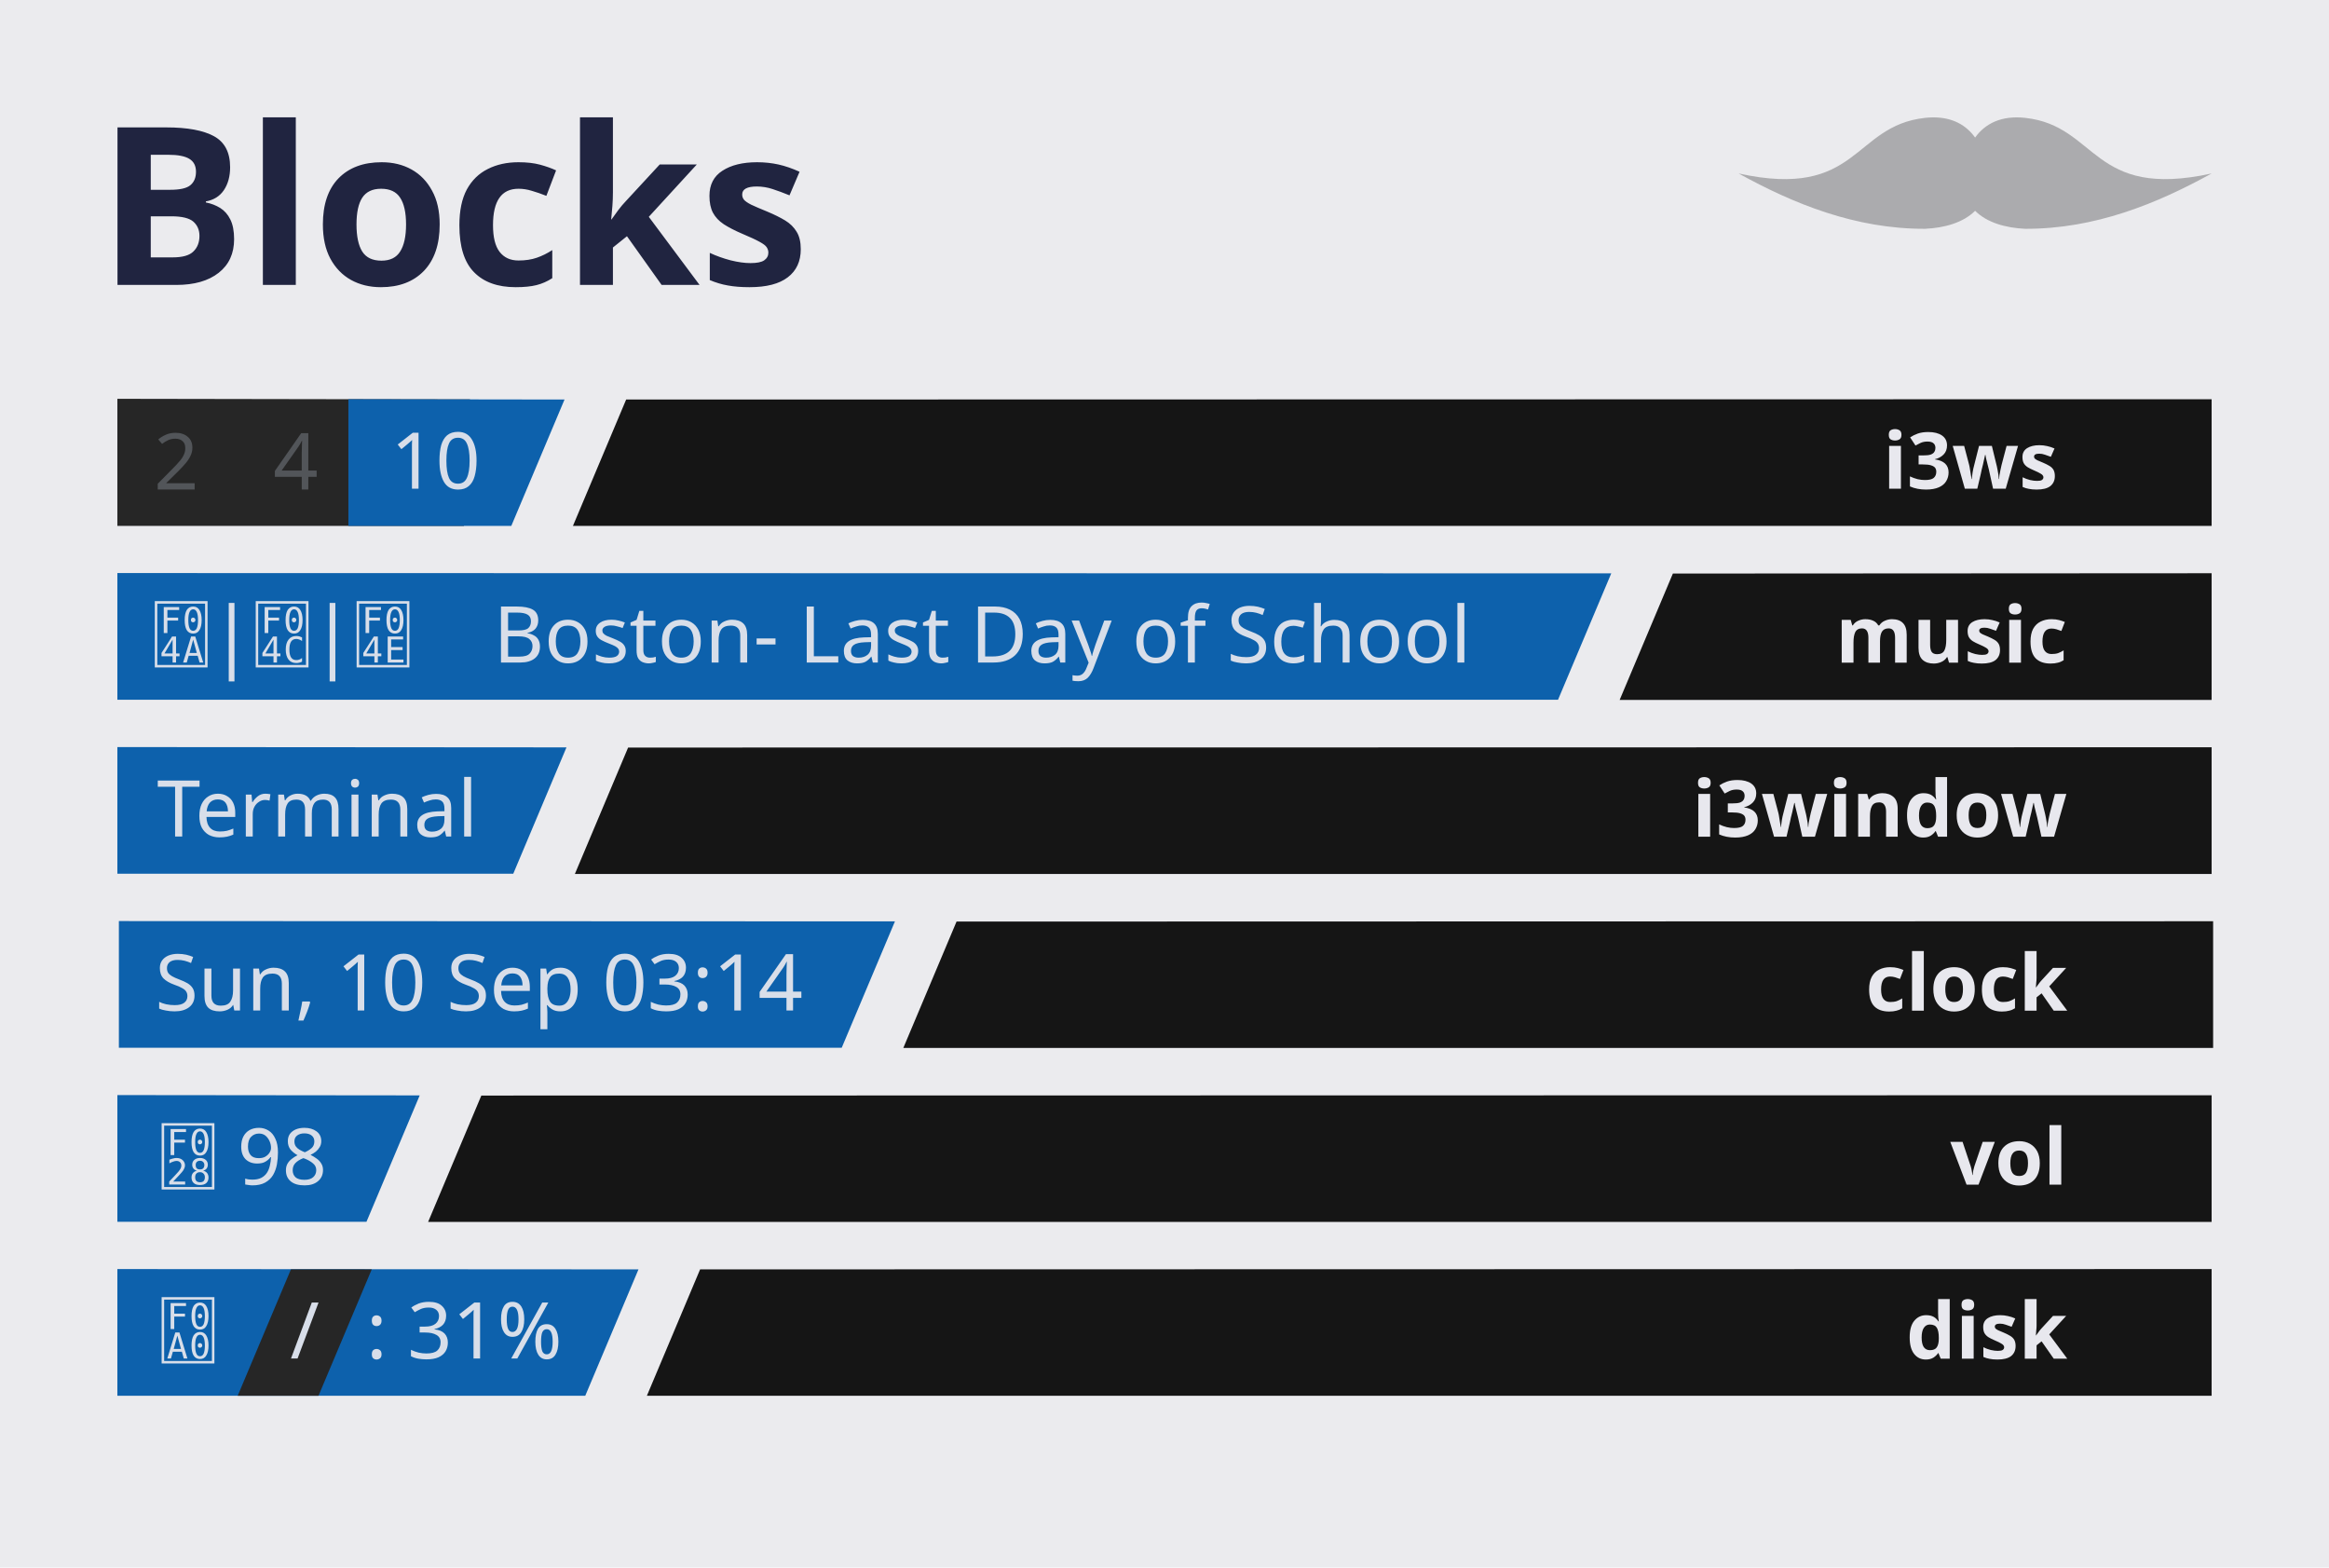
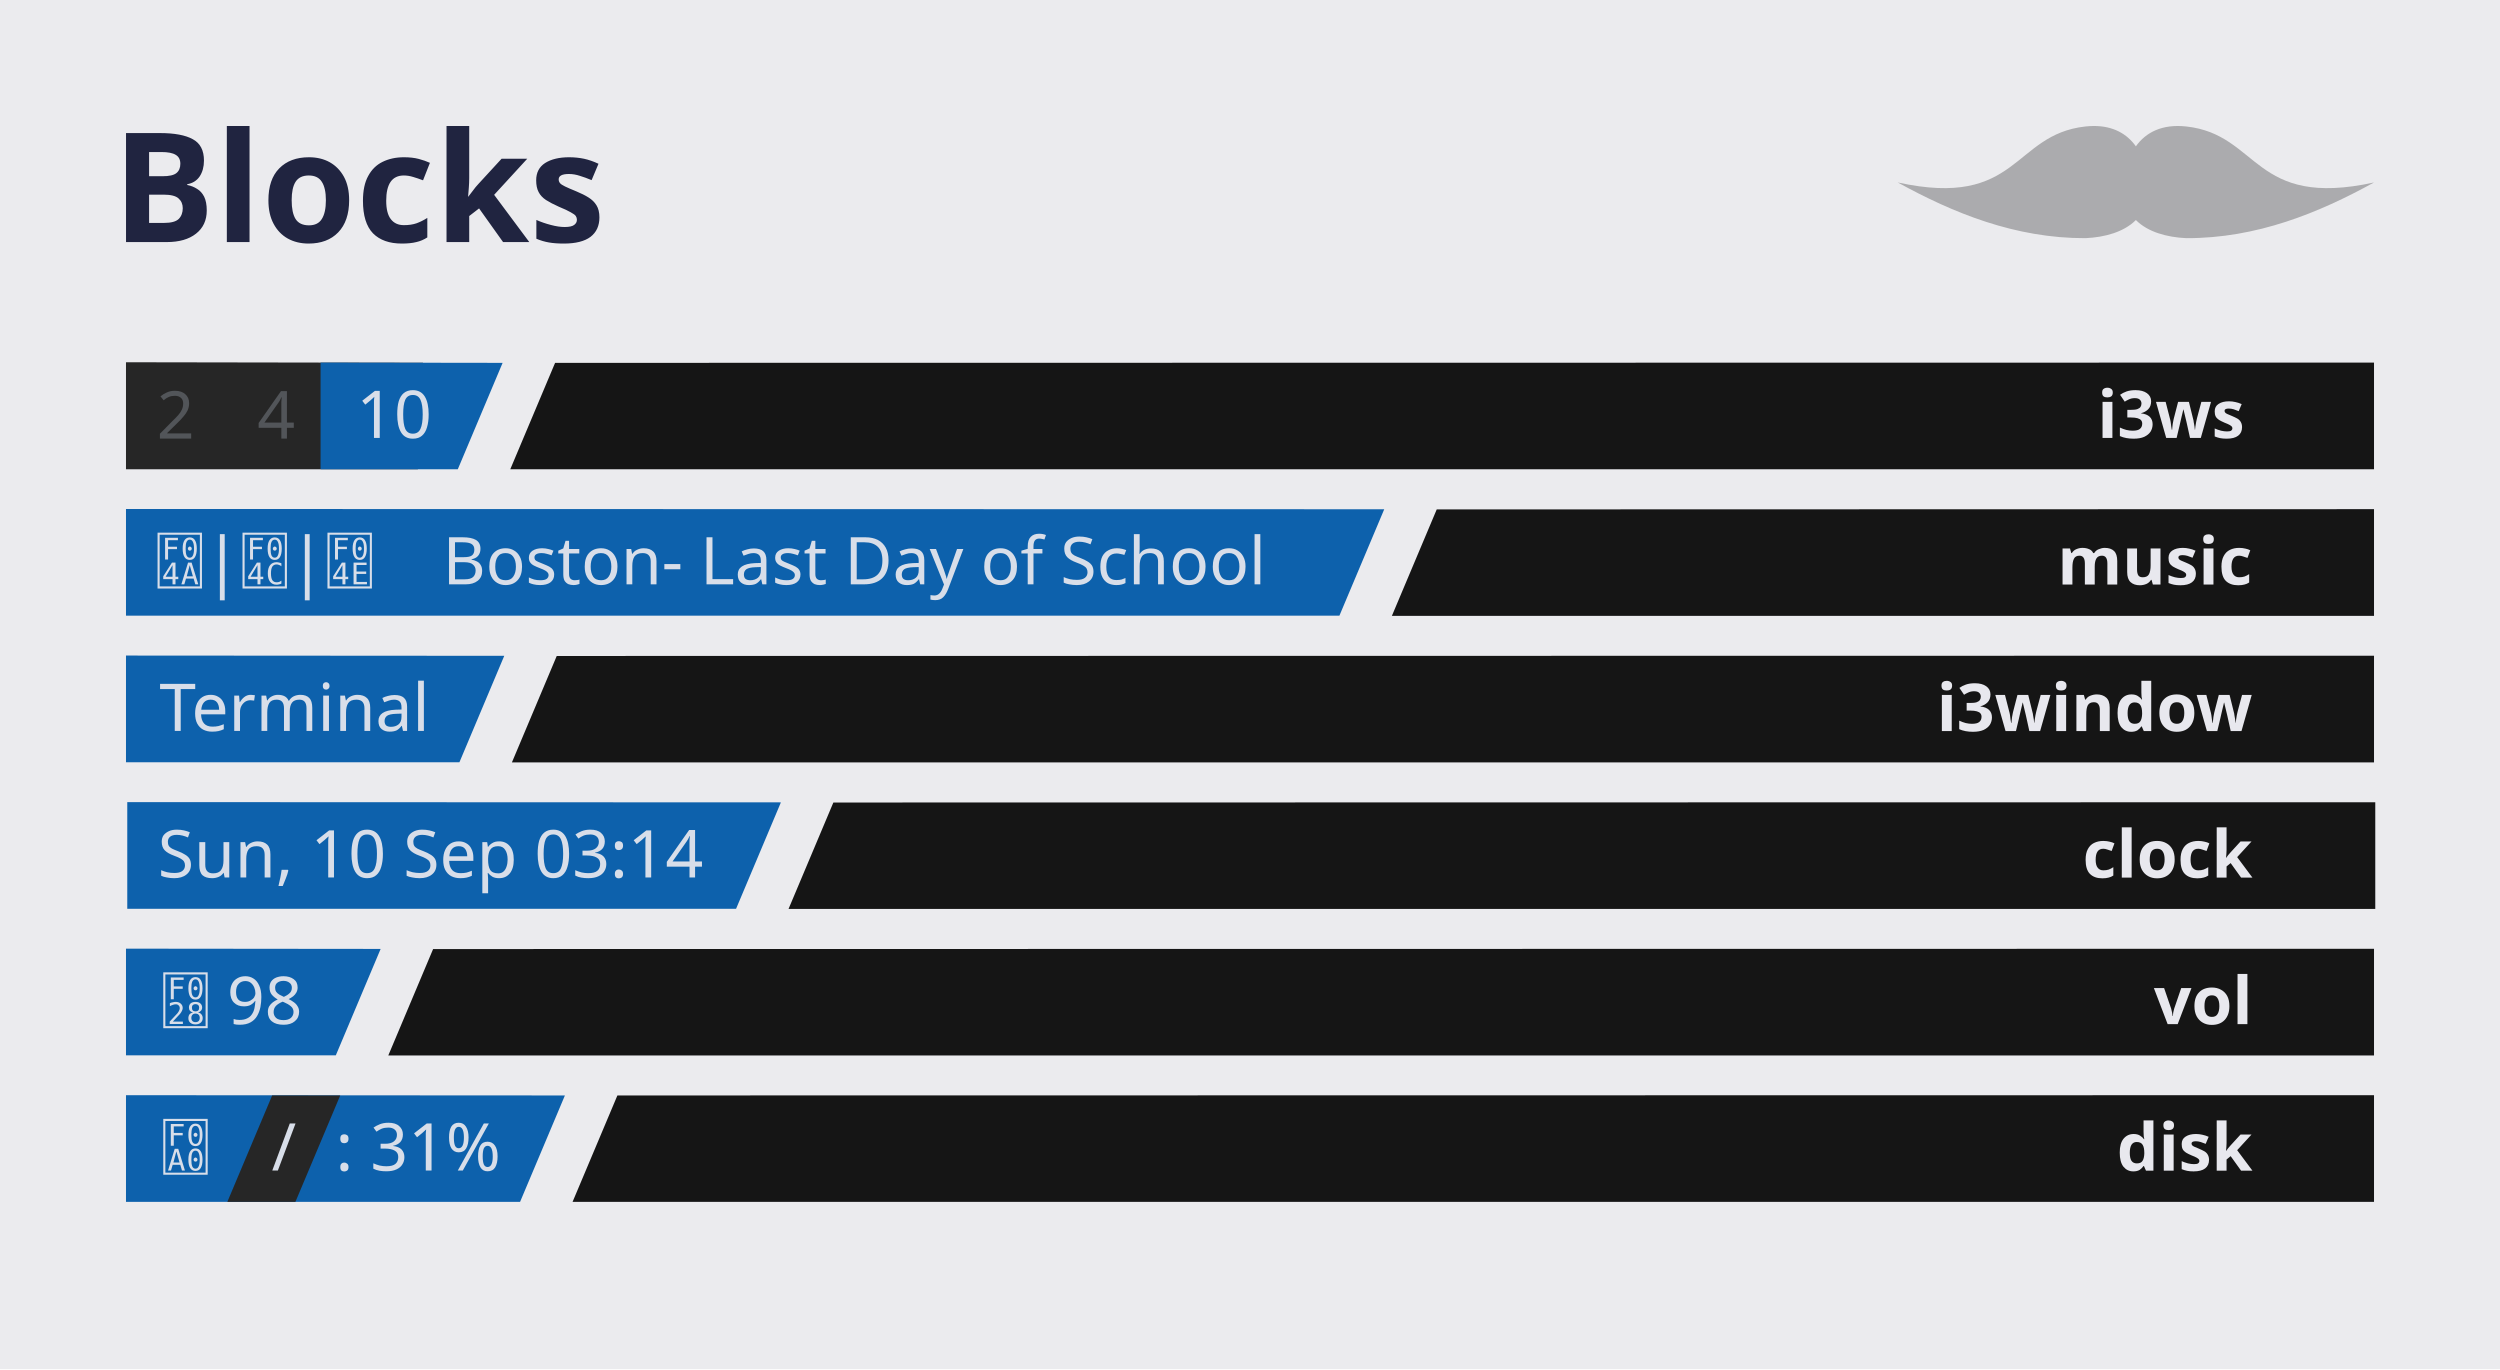
- <svg xmlns="http://www.w3.org/2000/svg" width="210mm" height="141.331mm" viewBox="0 0 210 141.331" version="1.1" id="svg8">
+ <svg xmlns="http://www.w3.org/2000/svg" width="210mm" height="115.009mm" viewBox="0 0 210 115.009" version="1.1" id="svg8">
  <defs id="defs2" />
  <g id="layer2" transform="translate(0,-82.32204)">
-     <rect style="color:#000000;clip-rule:nonzero;display:inline;overflow:visible;visibility:visible;opacity:1;isolation:auto;mix-blend-mode:normal;color-interpolation:sRGB;color-interpolation-filters:linearRGB;solid-color:#000000;solid-opacity:1;vector-effect:none;fill:#ebebee;fill-opacity:1;fill-rule:nonzero;stroke:none;stroke-width:0.507;stroke-linecap:butt;stroke-linejoin:bevel;stroke-miterlimit:4;stroke-dasharray:none;stroke-dashoffset:0;stroke-opacity:1;paint-order:normal;color-rendering:auto;image-rendering:auto;shape-rendering:auto;text-rendering:auto;enable-background:accumulate" id="rect1366" width="210" height="141.331" x="-4.2188475e-15" y="82.322" />
+     <rect style="color:#000000;clip-rule:nonzero;display:inline;overflow:visible;visibility:visible;opacity:1;isolation:auto;mix-blend-mode:normal;color-interpolation:sRGB;color-interpolation-filters:linearRGB;solid-color:#000000;solid-opacity:1;vector-effect:none;fill:#ebebee;fill-opacity:1;fill-rule:nonzero;stroke:none;stroke-width:0.457;stroke-linecap:butt;stroke-linejoin:bevel;stroke-miterlimit:4;stroke-dasharray:none;stroke-dashoffset:0;stroke-opacity:1;paint-order:normal;color-rendering:auto;image-rendering:auto;shape-rendering:auto;text-rendering:auto;enable-background:accumulate" id="rect1366" width="210" height="115.009" x="-4.2188475e-15" y="82.322" />
  </g>
  <g id="layer1" transform="translate(0,-82.32204)">
-     <text xml:space="preserve" style="font-style:normal;font-weight:normal;font-size:19.883px;line-height:125%;font-family:sans-serif;letter-spacing:0px;word-spacing:0px;fill:#202440;fill-opacity:1;stroke:none;stroke-width:0.497px;stroke-linecap:butt;stroke-linejoin:miter;stroke-opacity:1" x="8.797" y="108.012" id="text1370">
-       <tspan id="tspan1368" x="8.797" y="108.012" style="font-weight:bold;fill:#202440;fill-opacity:1;stroke-width:0.497px">Blocks</tspan>
+     <text xml:space="preserve" style="font-style:normal;font-weight:normal;font-size:12.833px;line-height:125%;font-family:sans-serif;letter-spacing:0px;word-spacing:0px;fill:#202440;fill-opacity:1;stroke:none;stroke-width:0.321px;stroke-linecap:butt;stroke-linejoin:miter;stroke-opacity:1" x="9.43" y="102.655" id="text1370">
+       <tspan id="tspan1368" x="9.43" y="102.655" style="font-weight:bold;fill:#202440;fill-opacity:1;stroke-width:0.321px">Blocks</tspan>
    </text>
    <text xml:space="preserve" style="font-style:normal;font-variant:normal;font-weight:bold;font-stretch:normal;font-size:6.498px;line-height:125%;font-family:'B&amp;H Lucida';-inkscape-font-specification:'B&amp;H Lucida Bold';letter-spacing:0px;word-spacing:0px;fill:#e8e8ee;fill-opacity:1;stroke:none;stroke-width:0.162px;stroke-linecap:butt;stroke-linejoin:miter;stroke-opacity:1" x="-0.279" y="240.175" id="text2766">
      <tspan x="-0.279" y="246.088" style="font-style:normal;font-variant:normal;font-weight:bold;font-stretch:normal;font-family:'B&amp;H LucidaBright';-inkscape-font-specification:'B&amp;H LucidaBright Bold';fill:#e8e8ee;fill-opacity:1;stroke-width:0.162px" id="tspan2768" />
    </text>
-     <g transform="matrix(0.2975604,0,0,0.2975604,130.8763,63.71244)" id="g3255" style="fill:#202440;fill-opacity:1">
+     <g transform="matrix(0.2791014,0,0,0.2791014,135.1282,65.52341)" id="g3255" style="fill:#202440;fill-opacity:1">
      <path style="color:#000000;clip-rule:nonzero;display:inline;overflow:visible;visibility:visible;opacity:1;isolation:auto;mix-blend-mode:normal;color-interpolation:sRGB;color-interpolation-filters:linearRGB;solid-color:#000000;solid-opacity:1;vector-effect:none;fill:#000000;fill-opacity:0.271;fill-rule:nonzero;stroke:none;stroke-width:0.712;stroke-linecap:butt;stroke-linejoin:bevel;stroke-miterlimit:4;stroke-dasharray:none;stroke-dashoffset:0;stroke-opacity:1;paint-order:normal;color-rendering:auto;image-rendering:auto;shape-rendering:auto;text-rendering:auto;enable-background:accumulate" d="m 145.898,98.108 c -0.776,0.006 -1.581,0.054 -2.419,0.146 -22.032,2.434 -19.989,24.833 -56.474,16.849 16.634,9.171 35.337,16.827 56.474,16.766 5.879,-0.263 11.623,-1.863 15.193,-5.457 3.57,3.593 9.316,5.193 15.196,5.457 21.137,0.06 39.84,-7.595 56.474,-16.766 -36.485,7.984 -34.442,-14.415 -56.474,-16.849 -7.295,-0.806 -12.214,1.781 -15.196,5.97 -2.639,-3.708 -6.792,-6.164 -12.774,-6.116 z" id="path3239" />
    </g>
-     <path style="color:#000000;clip-rule:nonzero;display:inline;overflow:visible;visibility:visible;opacity:1;isolation:auto;mix-blend-mode:normal;color-interpolation:sRGB;color-interpolation-filters:linearRGB;solid-color:#000000;solid-opacity:1;vector-effect:none;fill:#262626;fill-opacity:1;fill-rule:nonzero;stroke:none;stroke-width:0.295;stroke-linecap:butt;stroke-linejoin:bevel;stroke-miterlimit:4;stroke-dasharray:none;stroke-dashoffset:0;stroke-opacity:1;paint-order:normal;color-rendering:auto;image-rendering:auto;shape-rendering:auto;text-rendering:auto;enable-background:accumulate" d="m 10.583,118.279 31.791,0.053 -0.541,11.406 -31.251,5.4e-4 z" id="rect1391" />
-     <path style="color:#000000;clip-rule:nonzero;display:inline;overflow:visible;visibility:visible;opacity:1;isolation:auto;mix-blend-mode:normal;color-interpolation:sRGB;color-interpolation-filters:linearRGB;solid-color:#000000;solid-opacity:1;vector-effect:none;fill:#0d61ac;fill-opacity:1;fill-rule:nonzero;stroke:none;stroke-width:0.296;stroke-linecap:butt;stroke-linejoin:bevel;stroke-miterlimit:4;stroke-dasharray:none;stroke-dashoffset:0;stroke-opacity:1;paint-order:normal;color-rendering:auto;image-rendering:auto;shape-rendering:auto;text-rendering:auto;enable-background:accumulate" d="m 31.414,118.316 19.488,0.028 -4.799,11.394 H 31.414 Z" id="rect1394" />
-     <text xml:space="preserve" style="font-style:normal;font-variant:normal;font-weight:normal;font-stretch:normal;font-size:7.069px;line-height:125%;font-family:'Noto Sans';-inkscape-font-specification:'Noto Sans';letter-spacing:0px;word-spacing:0px;fill:#525559;fill-opacity:1;stroke:none;stroke-width:0.177px;stroke-linecap:butt;stroke-linejoin:miter;stroke-opacity:1" x="13.879" y="126.45" id="text1399">
-       <tspan id="tspan1397" x="13.879" y="126.45" style="fill:#525559;fill-opacity:1;stroke-width:0.177px">2</tspan>
+     <path style="color:#000000;clip-rule:nonzero;display:inline;overflow:visible;visibility:visible;opacity:1;isolation:auto;mix-blend-mode:normal;color-interpolation:sRGB;color-interpolation-filters:linearRGB;solid-color:#000000;solid-opacity:1;vector-effect:none;fill:#262626;fill-opacity:1;fill-rule:nonzero;stroke:none;stroke-width:0.232;stroke-linecap:butt;stroke-linejoin:bevel;stroke-miterlimit:4;stroke-dasharray:none;stroke-dashoffset:0;stroke-opacity:1;paint-order:normal;color-rendering:auto;image-rendering:auto;shape-rendering:auto;text-rendering:auto;enable-background:accumulate" d="m 10.583,112.751 24.945,0.041 -0.424,8.95 -24.521,4.3e-4 z" id="rect1391" />
+     <path style="color:#000000;clip-rule:nonzero;display:inline;overflow:visible;visibility:visible;opacity:1;isolation:auto;mix-blend-mode:normal;color-interpolation:sRGB;color-interpolation-filters:linearRGB;solid-color:#000000;solid-opacity:1;vector-effect:none;fill:#0d61ac;fill-opacity:1;fill-rule:nonzero;stroke:none;stroke-width:0.232;stroke-linecap:butt;stroke-linejoin:bevel;stroke-miterlimit:4;stroke-dasharray:none;stroke-dashoffset:0;stroke-opacity:1;paint-order:normal;color-rendering:auto;image-rendering:auto;shape-rendering:auto;text-rendering:auto;enable-background:accumulate" d="m 26.928,112.78 15.292,0.022 -3.766,8.94 H 26.928 Z" id="rect1394" />
+     <text xml:space="preserve" style="font-style:normal;font-variant:normal;font-weight:normal;font-stretch:normal;font-size:5.546px;line-height:125%;font-family:'Noto Sans';-inkscape-font-specification:'Noto Sans';letter-spacing:0px;word-spacing:0px;fill:#525559;fill-opacity:1;stroke:none;stroke-width:0.139px;stroke-linecap:butt;stroke-linejoin:miter;stroke-opacity:1" x="13.169" y="119.162" id="text1399">
+       <tspan id="tspan1397" x="13.169" y="119.162" style="fill:#525559;fill-opacity:1;stroke-width:0.139px">2</tspan>
    </text>
-     <text xml:space="preserve" style="font-style:normal;font-variant:normal;font-weight:normal;font-stretch:normal;font-size:7.069px;line-height:125%;font-family:'Noto Sans';-inkscape-font-specification:'Noto Sans';letter-spacing:0px;word-spacing:0px;fill:#525559;fill-opacity:1;stroke:none;stroke-width:0.177px;stroke-linecap:butt;stroke-linejoin:miter;stroke-opacity:1" x="24.645" y="126.45" id="text1399-3">
-       <tspan id="tspan1397-6" x="24.645" y="126.45" style="fill:#525559;fill-opacity:1;stroke-width:0.177px">4</tspan>
+     <text xml:space="preserve" style="font-style:normal;font-variant:normal;font-weight:normal;font-stretch:normal;font-size:5.546px;line-height:125%;font-family:'Noto Sans';-inkscape-font-specification:'Noto Sans';letter-spacing:0px;word-spacing:0px;fill:#525559;fill-opacity:1;stroke:none;stroke-width:0.139px;stroke-linecap:butt;stroke-linejoin:miter;stroke-opacity:1" x="21.617" y="119.162" id="text1399-3">
+       <tspan id="tspan1397-6" x="21.617" y="119.162" style="fill:#525559;fill-opacity:1;stroke-width:0.139px">4</tspan>
    </text>
-     <text id="text1427" y="126.38" x="35.237" style="font-style:normal;font-variant:normal;font-weight:normal;font-stretch:normal;font-size:7.069px;line-height:125%;font-family:'Noto Sans';-inkscape-font-specification:'Noto Sans';letter-spacing:0px;word-spacing:0px;fill:#d8dee9;fill-opacity:1;stroke:none;stroke-width:0.177px;stroke-linecap:butt;stroke-linejoin:miter;stroke-opacity:1" xml:space="preserve">
-       <tspan style="fill:#d8dee9;fill-opacity:1;stroke-width:0.177px" y="126.38" x="35.237" id="tspan1425">10</tspan>
+     <text id="text1427" y="119.108" x="29.928" style="font-style:normal;font-variant:normal;font-weight:normal;font-stretch:normal;font-size:5.546px;line-height:125%;font-family:'Noto Sans';-inkscape-font-specification:'Noto Sans';letter-spacing:0px;word-spacing:0px;fill:#d8dee9;fill-opacity:1;stroke:none;stroke-width:0.139px;stroke-linecap:butt;stroke-linejoin:miter;stroke-opacity:1" xml:space="preserve">
+       <tspan style="fill:#d8dee9;fill-opacity:1;stroke-width:0.139px" y="119.108" x="29.928" id="tspan1425">10</tspan>
    </text>
-     <path id="path2931" d="m 199.417,118.316 -142.958,0.028 -4.799,11.394 H 199.417 Z" style="color:#000000;clip-rule:nonzero;display:inline;overflow:visible;visibility:visible;opacity:1;isolation:auto;mix-blend-mode:normal;color-interpolation:sRGB;color-interpolation-filters:linearRGB;solid-color:#000000;solid-opacity:1;vector-effect:none;fill:#151515;fill-opacity:1;fill-rule:nonzero;stroke:none;stroke-width:0.296;stroke-linecap:butt;stroke-linejoin:bevel;stroke-miterlimit:4;stroke-dasharray:none;stroke-dashoffset:0;stroke-opacity:1;paint-order:normal;color-rendering:auto;image-rendering:auto;shape-rendering:auto;text-rendering:auto;enable-background:accumulate" />
-     <text xml:space="preserve" style="font-style:normal;font-variant:normal;font-weight:bold;font-stretch:normal;font-size:7.069px;line-height:125%;font-family:'Noto Sans';-inkscape-font-specification:'Noto Sans, Bold';font-variant-ligatures:normal;font-variant-caps:normal;font-variant-numeric:normal;font-feature-settings:normal;text-align:end;letter-spacing:0px;word-spacing:0px;writing-mode:lr-tb;text-anchor:end;fill:#e8e8ee;fill-opacity:1;stroke:none;stroke-width:0.177px;stroke-linecap:butt;stroke-linejoin:miter;stroke-opacity:1" x="194.747" y="126.38" id="text2945">
-       <tspan id="tspan2943" x="194.747" y="126.38" style="font-style:normal;font-variant:normal;font-weight:bold;font-stretch:normal;font-size:7.069px;font-family:'Noto Sans';-inkscape-font-specification:'Noto Sans, Bold';font-variant-ligatures:normal;font-variant-caps:normal;font-variant-numeric:normal;font-feature-settings:normal;text-align:end;writing-mode:lr-tb;text-anchor:end;fill:#e8e8ee;fill-opacity:1;stroke-width:0.177px">i3ws</tspan>
+     <path id="path2931" d="m 199.417,112.78 -152.789,0.022 -3.766,8.94 H 199.417 Z" style="color:#000000;clip-rule:nonzero;display:inline;overflow:visible;visibility:visible;opacity:1;isolation:auto;mix-blend-mode:normal;color-interpolation:sRGB;color-interpolation-filters:linearRGB;solid-color:#000000;solid-opacity:1;vector-effect:none;fill:#151515;fill-opacity:1;fill-rule:nonzero;stroke:none;stroke-width:0.232;stroke-linecap:butt;stroke-linejoin:bevel;stroke-miterlimit:4;stroke-dasharray:none;stroke-dashoffset:0;stroke-opacity:1;paint-order:normal;color-rendering:auto;image-rendering:auto;shape-rendering:auto;text-rendering:auto;enable-background:accumulate" />
+     <text xml:space="preserve" style="font-style:normal;font-variant:normal;font-weight:bold;font-stretch:normal;font-size:5.546px;line-height:125%;font-family:'Noto Sans';-inkscape-font-specification:'Noto Sans, Bold';font-variant-ligatures:normal;font-variant-caps:normal;font-variant-numeric:normal;font-feature-settings:normal;text-align:end;letter-spacing:0px;word-spacing:0px;writing-mode:lr-tb;text-anchor:end;fill:#e8e8ee;fill-opacity:1;stroke:none;stroke-width:0.139px;stroke-linecap:butt;stroke-linejoin:miter;stroke-opacity:1" x="195.752" y="119.108" id="text2945">
+       <tspan id="tspan2943" x="195.752" y="119.108" style="font-style:normal;font-variant:normal;font-weight:bold;font-stretch:normal;font-size:5.546px;font-family:'Noto Sans';-inkscape-font-specification:'Noto Sans, Bold';font-variant-ligatures:normal;font-variant-caps:normal;font-variant-numeric:normal;font-feature-settings:normal;text-align:end;writing-mode:lr-tb;text-anchor:end;fill:#e8e8ee;fill-opacity:1;stroke-width:0.139px">i3ws</tspan>
    </text>
-     <path id="path1454" d="m 10.583,149.678 40.495,0.028 -4.799,11.394 H 10.583 Z" style="color:#000000;clip-rule:nonzero;display:inline;overflow:visible;visibility:visible;opacity:1;isolation:auto;mix-blend-mode:normal;color-interpolation:sRGB;color-interpolation-filters:linearRGB;solid-color:#000000;solid-opacity:1;vector-effect:none;fill:#0d61ac;fill-opacity:1;fill-rule:nonzero;stroke:none;stroke-width:0.296;stroke-linecap:butt;stroke-linejoin:bevel;stroke-miterlimit:4;stroke-dasharray:none;stroke-dashoffset:0;stroke-opacity:1;paint-order:normal;color-rendering:auto;image-rendering:auto;shape-rendering:auto;text-rendering:auto;enable-background:accumulate" />
-     <text xml:space="preserve" style="font-style:normal;font-variant:normal;font-weight:normal;font-stretch:normal;font-size:7.069px;line-height:125%;font-family:'Noto Sans';-inkscape-font-specification:'Noto Sans';letter-spacing:0px;word-spacing:0px;fill:#d8dee9;fill-opacity:1;stroke:none;stroke-width:0.177px;stroke-linecap:butt;stroke-linejoin:miter;stroke-opacity:1" x="14.148" y="157.743" id="text1458">
-       <tspan id="tspan1456" x="14.148" y="157.743" style="fill:#d8dee9;fill-opacity:1;stroke-width:0.177px">Terminal</tspan>
+     <path id="path1454" d="m 10.583,137.389 31.775,0.022 -3.766,8.94 h -28.009 z" style="color:#000000;clip-rule:nonzero;display:inline;overflow:visible;visibility:visible;opacity:1;isolation:auto;mix-blend-mode:normal;color-interpolation:sRGB;color-interpolation-filters:linearRGB;solid-color:#000000;solid-opacity:1;vector-effect:none;fill:#0d61ac;fill-opacity:1;fill-rule:nonzero;stroke:none;stroke-width:0.232;stroke-linecap:butt;stroke-linejoin:bevel;stroke-miterlimit:4;stroke-dasharray:none;stroke-dashoffset:0;stroke-opacity:1;paint-order:normal;color-rendering:auto;image-rendering:auto;shape-rendering:auto;text-rendering:auto;enable-background:accumulate" />
+     <text xml:space="preserve" style="font-style:normal;font-variant:normal;font-weight:normal;font-stretch:normal;font-size:5.546px;line-height:125%;font-family:'Noto Sans';-inkscape-font-specification:'Noto Sans';letter-spacing:0px;word-spacing:0px;fill:#d8dee9;fill-opacity:1;stroke:none;stroke-width:0.139px;stroke-linecap:butt;stroke-linejoin:miter;stroke-opacity:1" x="13.381" y="143.717" id="text1458">
+       <tspan id="tspan1456" x="13.381" y="143.717" style="fill:#d8dee9;fill-opacity:1;stroke-width:0.139px">Terminal</tspan>
    </text>
-     <path style="color:#000000;clip-rule:nonzero;display:inline;overflow:visible;visibility:visible;opacity:1;isolation:auto;mix-blend-mode:normal;color-interpolation:sRGB;color-interpolation-filters:linearRGB;solid-color:#000000;solid-opacity:1;vector-effect:none;fill:#151515;fill-opacity:1;fill-rule:nonzero;stroke:none;stroke-width:0.296;stroke-linecap:butt;stroke-linejoin:bevel;stroke-miterlimit:4;stroke-dasharray:none;stroke-dashoffset:0;stroke-opacity:1;paint-order:normal;color-rendering:auto;image-rendering:auto;shape-rendering:auto;text-rendering:auto;enable-background:accumulate" d="m 199.417,149.695 -142.782,0.028 -4.799,11.394 H 199.417 Z" id="path2935" />
-     <text id="text2949" y="157.76" x="195.594" style="font-style:normal;font-variant:normal;font-weight:bold;font-stretch:normal;font-size:7.069px;line-height:125%;font-family:'Noto Sans';-inkscape-font-specification:'Noto Sans, Bold';font-variant-ligatures:normal;font-variant-caps:normal;font-variant-numeric:normal;font-feature-settings:normal;text-align:end;letter-spacing:0px;word-spacing:0px;writing-mode:lr-tb;text-anchor:end;fill:#e8e8ee;fill-opacity:1;stroke:none;stroke-width:0.177px;stroke-linecap:butt;stroke-linejoin:miter;stroke-opacity:1" xml:space="preserve">
-       <tspan style="font-style:normal;font-variant:normal;font-weight:bold;font-stretch:normal;font-size:7.069px;font-family:'Noto Sans';-inkscape-font-specification:'Noto Sans, Bold';font-variant-ligatures:normal;font-variant-caps:normal;font-variant-numeric:normal;font-feature-settings:normal;text-align:end;writing-mode:lr-tb;text-anchor:end;fill:#e8e8ee;fill-opacity:1;stroke-width:0.177px" y="157.76" x="195.594" id="tspan2947">i3window</tspan>
+     <path style="color:#000000;clip-rule:nonzero;display:inline;overflow:visible;visibility:visible;opacity:1;isolation:auto;mix-blend-mode:normal;color-interpolation:sRGB;color-interpolation-filters:linearRGB;solid-color:#000000;solid-opacity:1;vector-effect:none;fill:#151515;fill-opacity:1;fill-rule:nonzero;stroke:none;stroke-width:0.232;stroke-linecap:butt;stroke-linejoin:bevel;stroke-miterlimit:4;stroke-dasharray:none;stroke-dashoffset:0;stroke-opacity:1;paint-order:normal;color-rendering:auto;image-rendering:auto;shape-rendering:auto;text-rendering:auto;enable-background:accumulate" d="m 199.417,137.402 -152.651,0.022 -3.766,8.94 H 199.417 Z" id="path2935" />
+     <text id="text2949" y="143.73" x="196.416" style="font-style:normal;font-variant:normal;font-weight:bold;font-stretch:normal;font-size:5.546px;line-height:125%;font-family:'Noto Sans';-inkscape-font-specification:'Noto Sans, Bold';font-variant-ligatures:normal;font-variant-caps:normal;font-variant-numeric:normal;font-feature-settings:normal;text-align:end;letter-spacing:0px;word-spacing:0px;writing-mode:lr-tb;text-anchor:end;fill:#e8e8ee;fill-opacity:1;stroke:none;stroke-width:0.139px;stroke-linecap:butt;stroke-linejoin:miter;stroke-opacity:1" xml:space="preserve">
+       <tspan style="font-style:normal;font-variant:normal;font-weight:bold;font-stretch:normal;font-size:5.546px;font-family:'Noto Sans';-inkscape-font-specification:'Noto Sans, Bold';font-variant-ligatures:normal;font-variant-caps:normal;font-variant-numeric:normal;font-feature-settings:normal;text-align:end;writing-mode:lr-tb;text-anchor:end;fill:#e8e8ee;fill-opacity:1;stroke-width:0.139px" y="143.73" x="196.416" id="tspan2947">i3window</tspan>
    </text>
-     <path style="color:#000000;clip-rule:nonzero;display:inline;overflow:visible;visibility:visible;opacity:1;isolation:auto;mix-blend-mode:normal;color-interpolation:sRGB;color-interpolation-filters:linearRGB;solid-color:#000000;solid-opacity:1;vector-effect:none;fill:#0d61ac;fill-opacity:1;fill-rule:nonzero;stroke:none;stroke-width:0.296;stroke-linecap:butt;stroke-linejoin:bevel;stroke-miterlimit:4;stroke-dasharray:none;stroke-dashoffset:0;stroke-opacity:1;paint-order:normal;color-rendering:auto;image-rendering:auto;shape-rendering:auto;text-rendering:auto;enable-background:accumulate" d="m 10.719,165.367 69.975,0.028 -4.799,11.394 H 10.719 Z" id="path1468" />
-     <text id="text1472" y="173.432" x="13.994" style="font-style:normal;font-variant:normal;font-weight:normal;font-stretch:normal;font-size:7.069px;line-height:125%;font-family:'Noto Sans';-inkscape-font-specification:'Noto Sans';letter-spacing:0px;word-spacing:0px;fill:#d8dee9;fill-opacity:1;stroke:none;stroke-width:0.177px;stroke-linecap:butt;stroke-linejoin:miter;stroke-opacity:1" xml:space="preserve">
-       <tspan style="fill:#d8dee9;fill-opacity:1;stroke-width:0.177px" y="173.432" x="13.994" id="tspan1470">Sun, 10 Sep 03:14</tspan>
+     <path style="color:#000000;clip-rule:nonzero;display:inline;overflow:visible;visibility:visible;opacity:1;isolation:auto;mix-blend-mode:normal;color-interpolation:sRGB;color-interpolation-filters:linearRGB;solid-color:#000000;solid-opacity:1;vector-effect:none;fill:#0d61ac;fill-opacity:1;fill-rule:nonzero;stroke:none;stroke-width:0.232;stroke-linecap:butt;stroke-linejoin:bevel;stroke-miterlimit:4;stroke-dasharray:none;stroke-dashoffset:0;stroke-opacity:1;paint-order:normal;color-rendering:auto;image-rendering:auto;shape-rendering:auto;text-rendering:auto;enable-background:accumulate" d="m 10.69,149.699 54.906,0.022 -3.766,8.94 H 10.69 Z" id="path1468" />
+     <text id="text1472" y="156.027" x="13.259" style="font-style:normal;font-variant:normal;font-weight:normal;font-stretch:normal;font-size:5.546px;line-height:125%;font-family:'Noto Sans';-inkscape-font-specification:'Noto Sans';letter-spacing:0px;word-spacing:0px;fill:#d8dee9;fill-opacity:1;stroke:none;stroke-width:0.139px;stroke-linecap:butt;stroke-linejoin:miter;stroke-opacity:1" xml:space="preserve">
+       <tspan style="fill:#d8dee9;fill-opacity:1;stroke-width:0.139px" y="156.027" x="13.259" id="tspan1470">Sun, 10 Sep 03:14</tspan>
    </text>
-     <path id="path2937" d="m 199.552,165.383 -113.303,0.028 -4.799,11.394 H 199.552 Z" style="color:#000000;clip-rule:nonzero;display:inline;overflow:visible;visibility:visible;opacity:1;isolation:auto;mix-blend-mode:normal;color-interpolation:sRGB;color-interpolation-filters:linearRGB;solid-color:#000000;solid-opacity:1;vector-effect:none;fill:#151515;fill-opacity:1;fill-rule:nonzero;stroke:none;stroke-width:0.296;stroke-linecap:butt;stroke-linejoin:bevel;stroke-miterlimit:4;stroke-dasharray:none;stroke-dashoffset:0;stroke-opacity:1;paint-order:normal;color-rendering:auto;image-rendering:auto;shape-rendering:auto;text-rendering:auto;enable-background:accumulate" />
-     <text xml:space="preserve" style="font-style:normal;font-variant:normal;font-weight:bold;font-stretch:normal;font-size:7.069px;line-height:125%;font-family:'Noto Sans';-inkscape-font-specification:'Noto Sans, Bold';font-variant-ligatures:normal;font-variant-caps:normal;font-variant-numeric:normal;font-feature-settings:normal;text-align:end;letter-spacing:0px;word-spacing:0px;writing-mode:lr-tb;text-anchor:end;fill:#e8e8ee;fill-opacity:1;stroke:none;stroke-width:0.177px;stroke-linecap:butt;stroke-linejoin:miter;stroke-opacity:1" x="195.594" y="173.448" id="text2953">
-       <tspan id="tspan2951" x="195.594" y="173.448" style="font-style:normal;font-variant:normal;font-weight:bold;font-stretch:normal;font-size:7.069px;font-family:'Noto Sans';-inkscape-font-specification:'Noto Sans, Bold';font-variant-ligatures:normal;font-variant-caps:normal;font-variant-numeric:normal;font-feature-settings:normal;text-align:end;writing-mode:lr-tb;text-anchor:end;fill:#e8e8ee;fill-opacity:1;stroke-width:0.177px">clock</tspan>
+     <path id="path2937" d="m 199.523,149.711 -129.52,0.022 -3.766,8.94 H 199.523 Z" style="color:#000000;clip-rule:nonzero;display:inline;overflow:visible;visibility:visible;opacity:1;isolation:auto;mix-blend-mode:normal;color-interpolation:sRGB;color-interpolation-filters:linearRGB;solid-color:#000000;solid-opacity:1;vector-effect:none;fill:#151515;fill-opacity:1;fill-rule:nonzero;stroke:none;stroke-width:0.232;stroke-linecap:butt;stroke-linejoin:bevel;stroke-miterlimit:4;stroke-dasharray:none;stroke-dashoffset:0;stroke-opacity:1;paint-order:normal;color-rendering:auto;image-rendering:auto;shape-rendering:auto;text-rendering:auto;enable-background:accumulate" />
+     <text xml:space="preserve" style="font-style:normal;font-variant:normal;font-weight:bold;font-stretch:normal;font-size:5.546px;line-height:125%;font-family:'Noto Sans';-inkscape-font-specification:'Noto Sans, Bold';font-variant-ligatures:normal;font-variant-caps:normal;font-variant-numeric:normal;font-feature-settings:normal;text-align:end;letter-spacing:0px;word-spacing:0px;writing-mode:lr-tb;text-anchor:end;fill:#e8e8ee;fill-opacity:1;stroke:none;stroke-width:0.139px;stroke-linecap:butt;stroke-linejoin:miter;stroke-opacity:1" x="196.416" y="156.04" id="text2953">
+       <tspan id="tspan2951" x="196.416" y="156.04" style="font-style:normal;font-variant:normal;font-weight:bold;font-stretch:normal;font-size:5.546px;font-family:'Noto Sans';-inkscape-font-specification:'Noto Sans, Bold';font-variant-ligatures:normal;font-variant-caps:normal;font-variant-numeric:normal;font-feature-settings:normal;text-align:end;writing-mode:lr-tb;text-anchor:end;fill:#e8e8ee;fill-opacity:1;stroke-width:0.139px">clock</tspan>
    </text>
-     <path id="path1444" d="m 10.583,133.989 134.7,0.028 -4.799,11.394 H 10.583 Z" style="color:#000000;clip-rule:nonzero;display:inline;overflow:visible;visibility:visible;opacity:1;isolation:auto;mix-blend-mode:normal;color-interpolation:sRGB;color-interpolation-filters:linearRGB;solid-color:#000000;solid-opacity:1;vector-effect:none;fill:#0d61ac;fill-opacity:1;fill-rule:nonzero;stroke:none;stroke-width:0.296;stroke-linecap:butt;stroke-linejoin:bevel;stroke-miterlimit:4;stroke-dasharray:none;stroke-dashoffset:0;stroke-opacity:1;paint-order:normal;color-rendering:auto;image-rendering:auto;shape-rendering:auto;text-rendering:auto;enable-background:accumulate" />
-     <text xml:space="preserve" style="font-style:normal;font-variant:normal;font-weight:normal;font-stretch:normal;font-size:7.069px;line-height:125%;font-family:'Noto Sans';-inkscape-font-specification:'Noto Sans';letter-spacing:0px;word-spacing:0px;fill:#d8dee9;fill-opacity:1;stroke:none;stroke-width:0.177px;stroke-linecap:butt;stroke-linejoin:miter;stroke-opacity:1" x="13.736" y="142.053" id="text1448">
-       <tspan id="tspan1446" x="13.736" y="142.053" style="fill:#d8dee9;fill-opacity:1;stroke-width:0.177px">||    Boston- Last Day of School</tspan>
+     <path id="path1444" d="m 10.583,125.077 105.693,0.022 -3.766,8.94 H 10.583 Z" style="color:#000000;clip-rule:nonzero;display:inline;overflow:visible;visibility:visible;opacity:1;isolation:auto;mix-blend-mode:normal;color-interpolation:sRGB;color-interpolation-filters:linearRGB;solid-color:#000000;solid-opacity:1;vector-effect:none;fill:#0d61ac;fill-opacity:1;fill-rule:nonzero;stroke:none;stroke-width:0.232;stroke-linecap:butt;stroke-linejoin:bevel;stroke-miterlimit:4;stroke-dasharray:none;stroke-dashoffset:0;stroke-opacity:1;paint-order:normal;color-rendering:auto;image-rendering:auto;shape-rendering:auto;text-rendering:auto;enable-background:accumulate" />
+     <text xml:space="preserve" style="font-style:normal;font-variant:normal;font-weight:normal;font-stretch:normal;font-size:5.546px;line-height:125%;font-family:'Noto Sans';-inkscape-font-specification:'Noto Sans';letter-spacing:0px;word-spacing:0px;fill:#d8dee9;fill-opacity:1;stroke:none;stroke-width:0.139px;stroke-linecap:butt;stroke-linejoin:miter;stroke-opacity:1" x="13.057" y="131.406" id="text1448">
+       <tspan id="tspan1446" x="13.057" y="131.406" style="fill:#d8dee9;fill-opacity:1;stroke-width:0.139px">||    Boston- Last Day of School</tspan>
    </text>
-     <path style="color:#000000;clip-rule:nonzero;display:inline;overflow:visible;visibility:visible;opacity:1;isolation:auto;mix-blend-mode:normal;color-interpolation:sRGB;color-interpolation-filters:linearRGB;solid-color:#000000;solid-opacity:1;vector-effect:none;fill:#151515;fill-opacity:1;fill-rule:nonzero;stroke:none;stroke-width:0.296;stroke-linecap:butt;stroke-linejoin:bevel;stroke-miterlimit:4;stroke-dasharray:none;stroke-dashoffset:0;stroke-opacity:1;paint-order:normal;color-rendering:auto;image-rendering:auto;shape-rendering:auto;text-rendering:auto;enable-background:accumulate" d="m 199.417,134.006 -48.578,0.028 -4.799,11.394 h 53.377 z" id="path2933" />
-     <text xml:space="preserve" style="font-style:normal;font-variant:normal;font-weight:bold;font-stretch:normal;font-size:7.069px;line-height:125%;font-family:'Noto Sans';-inkscape-font-specification:'Noto Sans, Bold';font-variant-ligatures:normal;font-variant-caps:normal;font-variant-numeric:normal;font-feature-settings:normal;text-align:end;letter-spacing:0px;word-spacing:0px;writing-mode:lr-tb;text-anchor:end;fill:#e8e8ee;fill-opacity:1;stroke:none;stroke-width:0.177px;stroke-linecap:butt;stroke-linejoin:miter;stroke-opacity:1" x="195.594" y="142.071" id="text2957">
-       <tspan id="tspan2955" x="195.594" y="142.071" style="font-style:normal;font-variant:normal;font-weight:bold;font-stretch:normal;font-size:7.069px;font-family:'Noto Sans';-inkscape-font-specification:'Noto Sans, Bold';font-variant-ligatures:normal;font-variant-caps:normal;font-variant-numeric:normal;font-feature-settings:normal;text-align:end;writing-mode:lr-tb;text-anchor:end;fill:#e8e8ee;fill-opacity:1;stroke-width:0.177px">music</tspan>
+     <path style="color:#000000;clip-rule:nonzero;display:inline;overflow:visible;visibility:visible;opacity:1;isolation:auto;mix-blend-mode:normal;color-interpolation:sRGB;color-interpolation-filters:linearRGB;solid-color:#000000;solid-opacity:1;vector-effect:none;fill:#151515;fill-opacity:1;fill-rule:nonzero;stroke:none;stroke-width:0.232;stroke-linecap:butt;stroke-linejoin:bevel;stroke-miterlimit:4;stroke-dasharray:none;stroke-dashoffset:0;stroke-opacity:1;paint-order:normal;color-rendering:auto;image-rendering:auto;shape-rendering:auto;text-rendering:auto;enable-background:accumulate" d="m 199.417,125.091 -78.732,0.022 -3.766,8.94 h 82.498 z" id="path2933" />
+     <text xml:space="preserve" style="font-style:normal;font-variant:normal;font-weight:bold;font-stretch:normal;font-size:5.546px;line-height:125%;font-family:'Noto Sans';-inkscape-font-specification:'Noto Sans, Bold';font-variant-ligatures:normal;font-variant-caps:normal;font-variant-numeric:normal;font-feature-settings:normal;text-align:end;letter-spacing:0px;word-spacing:0px;writing-mode:lr-tb;text-anchor:end;fill:#e8e8ee;fill-opacity:1;stroke:none;stroke-width:0.139px;stroke-linecap:butt;stroke-linejoin:miter;stroke-opacity:1" x="196.416" y="131.419" id="text2957">
+       <tspan id="tspan2955" x="196.416" y="131.419" style="font-style:normal;font-variant:normal;font-weight:bold;font-stretch:normal;font-size:5.546px;font-family:'Noto Sans';-inkscape-font-specification:'Noto Sans, Bold';font-variant-ligatures:normal;font-variant-caps:normal;font-variant-numeric:normal;font-feature-settings:normal;text-align:end;writing-mode:lr-tb;text-anchor:end;fill:#e8e8ee;fill-opacity:1;stroke-width:0.139px">music</tspan>
    </text>
-     <path style="color:#000000;clip-rule:nonzero;display:inline;overflow:visible;visibility:visible;opacity:1;isolation:auto;mix-blend-mode:normal;color-interpolation:sRGB;color-interpolation-filters:linearRGB;solid-color:#000000;solid-opacity:1;vector-effect:none;fill:#0d61ac;fill-opacity:1;fill-rule:nonzero;stroke:none;stroke-width:0.296;stroke-linecap:butt;stroke-linejoin:bevel;stroke-miterlimit:4;stroke-dasharray:none;stroke-dashoffset:0;stroke-opacity:1;paint-order:normal;color-rendering:auto;image-rendering:auto;shape-rendering:auto;text-rendering:auto;enable-background:accumulate" d="m 10.583,181.055 27.261,0.028 -4.799,11.394 H 10.583 Z" id="path1485" />
-     <text id="text1489" y="189.12" x="14.353" style="font-style:normal;font-variant:normal;font-weight:normal;font-stretch:normal;font-size:7.069px;line-height:125%;font-family:'Noto Sans';-inkscape-font-specification:'Noto Sans';letter-spacing:0px;word-spacing:0px;fill:#d8dee9;fill-opacity:1;stroke:none;stroke-width:0.177px;stroke-linecap:butt;stroke-linejoin:miter;stroke-opacity:1" xml:space="preserve">
-       <tspan style="fill:#d8dee9;fill-opacity:1;stroke-width:0.177px" y="189.12" x="14.353" id="tspan1487"> 98</tspan>
+     <path style="color:#000000;clip-rule:nonzero;display:inline;overflow:visible;visibility:visible;opacity:1;isolation:auto;mix-blend-mode:normal;color-interpolation:sRGB;color-interpolation-filters:linearRGB;solid-color:#000000;solid-opacity:1;vector-effect:none;fill:#0d61ac;fill-opacity:1;fill-rule:nonzero;stroke:none;stroke-width:0.232;stroke-linecap:butt;stroke-linejoin:bevel;stroke-miterlimit:4;stroke-dasharray:none;stroke-dashoffset:0;stroke-opacity:1;paint-order:normal;color-rendering:auto;image-rendering:auto;shape-rendering:auto;text-rendering:auto;enable-background:accumulate" d="m 10.583,162.009 21.391,0.022 -3.766,8.94 H 10.583 Z" id="path1485" />
+     <text id="text1489" y="168.337" x="13.541" style="font-style:normal;font-variant:normal;font-weight:normal;font-stretch:normal;font-size:5.546px;line-height:125%;font-family:'Noto Sans';-inkscape-font-specification:'Noto Sans';letter-spacing:0px;word-spacing:0px;fill:#d8dee9;fill-opacity:1;stroke:none;stroke-width:0.139px;stroke-linecap:butt;stroke-linejoin:miter;stroke-opacity:1" xml:space="preserve">
+       <tspan style="fill:#d8dee9;fill-opacity:1;stroke-width:0.139px" y="168.337" x="13.541" id="tspan1487"> 98</tspan>
    </text>
-     <path id="path2939" d="m 199.417,181.07 -156.016,0.028 -4.799,11.394 H 199.417 Z" style="color:#000000;clip-rule:nonzero;display:inline;overflow:visible;visibility:visible;opacity:1;isolation:auto;mix-blend-mode:normal;color-interpolation:sRGB;color-interpolation-filters:linearRGB;solid-color:#000000;solid-opacity:1;vector-effect:none;fill:#151515;fill-opacity:1;fill-rule:nonzero;stroke:none;stroke-width:0.296;stroke-linecap:butt;stroke-linejoin:bevel;stroke-miterlimit:4;stroke-dasharray:none;stroke-dashoffset:0;stroke-opacity:1;paint-order:normal;color-rendering:auto;image-rendering:auto;shape-rendering:auto;text-rendering:auto;enable-background:accumulate" />
-     <text id="text2961" y="189.135" x="195.594" style="font-style:normal;font-variant:normal;font-weight:bold;font-stretch:normal;font-size:7.069px;line-height:125%;font-family:'Noto Sans';-inkscape-font-specification:'Noto Sans, Bold';font-variant-ligatures:normal;font-variant-caps:normal;font-variant-numeric:normal;font-feature-settings:normal;text-align:end;letter-spacing:0px;word-spacing:0px;writing-mode:lr-tb;text-anchor:end;fill:#e8e8ee;fill-opacity:1;stroke:none;stroke-width:0.177px;stroke-linecap:butt;stroke-linejoin:miter;stroke-opacity:1" xml:space="preserve">
-       <tspan style="font-style:normal;font-variant:normal;font-weight:bold;font-stretch:normal;font-size:7.069px;font-family:'Noto Sans';-inkscape-font-specification:'Noto Sans, Bold';font-variant-ligatures:normal;font-variant-caps:normal;font-variant-numeric:normal;font-feature-settings:normal;text-align:end;writing-mode:lr-tb;text-anchor:end;fill:#e8e8ee;fill-opacity:1;stroke-width:0.177px" y="189.135" x="195.594" id="tspan2959">vol</tspan>
+     <path id="path2939" d="m 199.417,162.02 -163.035,0.022 -3.766,8.94 H 199.417 Z" style="color:#000000;clip-rule:nonzero;display:inline;overflow:visible;visibility:visible;opacity:1;isolation:auto;mix-blend-mode:normal;color-interpolation:sRGB;color-interpolation-filters:linearRGB;solid-color:#000000;solid-opacity:1;vector-effect:none;fill:#151515;fill-opacity:1;fill-rule:nonzero;stroke:none;stroke-width:0.232;stroke-linecap:butt;stroke-linejoin:bevel;stroke-miterlimit:4;stroke-dasharray:none;stroke-dashoffset:0;stroke-opacity:1;paint-order:normal;color-rendering:auto;image-rendering:auto;shape-rendering:auto;text-rendering:auto;enable-background:accumulate" />
+     <text id="text2961" y="168.349" x="196.416" style="font-style:normal;font-variant:normal;font-weight:bold;font-stretch:normal;font-size:5.546px;line-height:125%;font-family:'Noto Sans';-inkscape-font-specification:'Noto Sans, Bold';font-variant-ligatures:normal;font-variant-caps:normal;font-variant-numeric:normal;font-feature-settings:normal;text-align:end;letter-spacing:0px;word-spacing:0px;writing-mode:lr-tb;text-anchor:end;fill:#e8e8ee;fill-opacity:1;stroke:none;stroke-width:0.139px;stroke-linecap:butt;stroke-linejoin:miter;stroke-opacity:1" xml:space="preserve">
+       <tspan style="font-style:normal;font-variant:normal;font-weight:bold;font-stretch:normal;font-size:5.546px;font-family:'Noto Sans';-inkscape-font-specification:'Noto Sans, Bold';font-variant-ligatures:normal;font-variant-caps:normal;font-variant-numeric:normal;font-feature-settings:normal;text-align:end;writing-mode:lr-tb;text-anchor:end;fill:#e8e8ee;fill-opacity:1;stroke-width:0.139px" y="168.349" x="196.416" id="tspan2959">vol</tspan>
    </text>
-     <path style="color:#000000;clip-rule:nonzero;display:inline;overflow:visible;visibility:visible;opacity:1;isolation:auto;mix-blend-mode:normal;color-interpolation:sRGB;color-interpolation-filters:linearRGB;solid-color:#000000;solid-opacity:1;vector-effect:none;fill:#0d61ac;fill-opacity:1;fill-rule:nonzero;stroke:none;stroke-width:0.296;stroke-linecap:butt;stroke-linejoin:bevel;stroke-miterlimit:4;stroke-dasharray:none;stroke-dashoffset:0;stroke-opacity:1;paint-order:normal;color-rendering:auto;image-rendering:auto;shape-rendering:auto;text-rendering:auto;enable-background:accumulate" d="m 10.583,196.742 46.988,0.028 -4.799,11.394 H 10.583 Z" id="path1497" />
-     <text id="text1501" y="204.807" x="14.353" style="font-style:normal;font-variant:normal;font-weight:normal;font-stretch:normal;font-size:7.069px;line-height:125%;font-family:'Noto Sans';-inkscape-font-specification:'Noto Sans';letter-spacing:0px;word-spacing:0px;fill:#d8dee9;fill-opacity:1;stroke:none;stroke-width:0.177px;stroke-linecap:butt;stroke-linejoin:miter;stroke-opacity:1" xml:space="preserve">
-       <tspan style="fill:#d8dee9;fill-opacity:1;stroke-width:0.177px" y="204.807" x="14.353" id="tspan1499"></tspan>
+     <path style="color:#000000;clip-rule:nonzero;display:inline;overflow:visible;visibility:visible;opacity:1;isolation:auto;mix-blend-mode:normal;color-interpolation:sRGB;color-interpolation-filters:linearRGB;solid-color:#000000;solid-opacity:1;vector-effect:none;fill:#0d61ac;fill-opacity:1;fill-rule:nonzero;stroke:none;stroke-width:0.232;stroke-linecap:butt;stroke-linejoin:bevel;stroke-miterlimit:4;stroke-dasharray:none;stroke-dashoffset:0;stroke-opacity:1;paint-order:normal;color-rendering:auto;image-rendering:auto;shape-rendering:auto;text-rendering:auto;enable-background:accumulate" d="m 10.583,174.318 36.869,0.022 -3.766,8.94 H 10.583 Z" id="path1497" />
+     <text id="text1501" y="180.646" x="13.541" style="font-style:normal;font-variant:normal;font-weight:normal;font-stretch:normal;font-size:5.546px;line-height:125%;font-family:'Noto Sans';-inkscape-font-specification:'Noto Sans';letter-spacing:0px;word-spacing:0px;fill:#d8dee9;fill-opacity:1;stroke:none;stroke-width:0.139px;stroke-linecap:butt;stroke-linejoin:miter;stroke-opacity:1" xml:space="preserve">
+       <tspan style="fill:#d8dee9;fill-opacity:1;stroke-width:0.139px" y="180.646" x="13.541" id="tspan1499"></tspan>
    </text>
-     <path style="color:#000000;clip-rule:nonzero;display:inline;overflow:visible;visibility:visible;opacity:1;isolation:auto;mix-blend-mode:normal;color-interpolation:sRGB;color-interpolation-filters:linearRGB;solid-color:#000000;solid-opacity:1;vector-effect:none;fill:#262626;fill-opacity:1;fill-rule:nonzero;stroke:none;stroke-width:0.296;stroke-linecap:butt;stroke-linejoin:bevel;stroke-miterlimit:4;stroke-dasharray:none;stroke-dashoffset:0;stroke-opacity:1;paint-order:normal;color-rendering:auto;image-rendering:auto;shape-rendering:auto;text-rendering:auto;enable-background:accumulate" d="m 26.231,196.771 -4.799,11.394 h 7.287 l 4.799,-11.394 z" id="path1503" />
-     <text xml:space="preserve" style="font-style:normal;font-variant:normal;font-weight:normal;font-stretch:normal;font-size:7.069px;line-height:125%;font-family:'Noto Sans';-inkscape-font-specification:'Noto Sans';letter-spacing:0px;word-spacing:0px;fill:#d8dee9;fill-opacity:1;stroke:none;stroke-width:0.177px;stroke-linecap:butt;stroke-linejoin:miter;stroke-opacity:1" x="26.162" y="204.807" id="text1510">
-       <tspan id="tspan1508" x="26.162" y="204.807" style="fill:#d8dee9;fill-opacity:1;stroke-width:0.177px">/</tspan>
+     <path style="color:#000000;clip-rule:nonzero;display:inline;overflow:visible;visibility:visible;opacity:1;isolation:auto;mix-blend-mode:normal;color-interpolation:sRGB;color-interpolation-filters:linearRGB;solid-color:#000000;solid-opacity:1;vector-effect:none;fill:#262626;fill-opacity:1;fill-rule:nonzero;stroke:none;stroke-width:0.232;stroke-linecap:butt;stroke-linejoin:bevel;stroke-miterlimit:4;stroke-dasharray:none;stroke-dashoffset:0;stroke-opacity:1;paint-order:normal;color-rendering:auto;image-rendering:auto;shape-rendering:auto;text-rendering:auto;enable-background:accumulate" d="m 22.861,174.34 -3.765,8.94 h 5.718 l 3.765,-8.94 z" id="path1503" />
+     <text xml:space="preserve" style="font-style:normal;font-variant:normal;font-weight:normal;font-stretch:normal;font-size:5.546px;line-height:125%;font-family:'Noto Sans';-inkscape-font-specification:'Noto Sans';letter-spacing:0px;word-spacing:0px;fill:#d8dee9;fill-opacity:1;stroke:none;stroke-width:0.139px;stroke-linecap:butt;stroke-linejoin:miter;stroke-opacity:1" x="22.807" y="180.646" id="text1510">
+       <tspan id="tspan1508" x="22.807" y="180.646" style="fill:#d8dee9;fill-opacity:1;stroke-width:0.139px">/</tspan>
    </text>
-     <text id="text1542" y="204.807" x="33.011" style="font-style:normal;font-variant:normal;font-weight:normal;font-stretch:normal;font-size:7.069px;line-height:125%;font-family:'Noto Sans';-inkscape-font-specification:'Noto Sans';letter-spacing:0px;word-spacing:0px;fill:#d8dee9;fill-opacity:1;stroke:none;stroke-width:0.177px;stroke-linecap:butt;stroke-linejoin:miter;stroke-opacity:1" xml:space="preserve">
-       <tspan style="fill:#d8dee9;fill-opacity:1;stroke-width:0.177px" y="204.807" x="33.011" id="tspan1540">: 31%</tspan>
+     <text id="text1542" y="180.646" x="28.181" style="font-style:normal;font-variant:normal;font-weight:normal;font-stretch:normal;font-size:5.546px;line-height:125%;font-family:'Noto Sans';-inkscape-font-specification:'Noto Sans';letter-spacing:0px;word-spacing:0px;fill:#d8dee9;fill-opacity:1;stroke:none;stroke-width:0.139px;stroke-linecap:butt;stroke-linejoin:miter;stroke-opacity:1" xml:space="preserve">
+       <tspan style="fill:#d8dee9;fill-opacity:1;stroke-width:0.139px" y="180.646" x="28.181" id="tspan1540">: 31%</tspan>
    </text>
-     <path id="path2941" d="m 199.417,196.742 -136.29,0.028 -4.799,11.394 H 199.417 Z" style="color:#000000;clip-rule:nonzero;display:inline;overflow:visible;visibility:visible;opacity:1;isolation:auto;mix-blend-mode:normal;color-interpolation:sRGB;color-interpolation-filters:linearRGB;solid-color:#000000;solid-opacity:1;vector-effect:none;fill:#151515;fill-opacity:1;fill-rule:nonzero;stroke:none;stroke-width:0.296;stroke-linecap:butt;stroke-linejoin:bevel;stroke-miterlimit:4;stroke-dasharray:none;stroke-dashoffset:0;stroke-opacity:1;paint-order:normal;color-rendering:auto;image-rendering:auto;shape-rendering:auto;text-rendering:auto;enable-background:accumulate" />
-     <text xml:space="preserve" style="font-style:normal;font-variant:normal;font-weight:bold;font-stretch:normal;font-size:7.069px;line-height:125%;font-family:'Noto Sans';-inkscape-font-specification:'Noto Sans, Bold';font-variant-ligatures:normal;font-variant-caps:normal;font-variant-numeric:normal;font-feature-settings:normal;text-align:end;letter-spacing:0px;word-spacing:0px;writing-mode:lr-tb;text-anchor:end;fill:#e8e8ee;fill-opacity:1;stroke:none;stroke-width:0.177px;stroke-linecap:butt;stroke-linejoin:miter;stroke-opacity:1" x="195.594" y="204.821" id="text2965">
-       <tspan id="tspan2963" x="195.594" y="204.821" style="font-style:normal;font-variant:normal;font-weight:bold;font-stretch:normal;font-size:7.069px;font-family:'Noto Sans';-inkscape-font-specification:'Noto Sans, Bold';font-variant-ligatures:normal;font-variant-caps:normal;font-variant-numeric:normal;font-feature-settings:normal;text-align:end;writing-mode:lr-tb;text-anchor:end;fill:#e8e8ee;fill-opacity:1;stroke-width:0.177px">disk</tspan>
+     <path id="path2941" d="m 199.417,174.318 -147.556,0.022 -3.766,8.94 H 199.417 Z" style="color:#000000;clip-rule:nonzero;display:inline;overflow:visible;visibility:visible;opacity:1;isolation:auto;mix-blend-mode:normal;color-interpolation:sRGB;color-interpolation-filters:linearRGB;solid-color:#000000;solid-opacity:1;vector-effect:none;fill:#151515;fill-opacity:1;fill-rule:nonzero;stroke:none;stroke-width:0.232;stroke-linecap:butt;stroke-linejoin:bevel;stroke-miterlimit:4;stroke-dasharray:none;stroke-dashoffset:0;stroke-opacity:1;paint-order:normal;color-rendering:auto;image-rendering:auto;shape-rendering:auto;text-rendering:auto;enable-background:accumulate" />
+     <text xml:space="preserve" style="font-style:normal;font-variant:normal;font-weight:bold;font-stretch:normal;font-size:5.546px;line-height:125%;font-family:'Noto Sans';-inkscape-font-specification:'Noto Sans, Bold';font-variant-ligatures:normal;font-variant-caps:normal;font-variant-numeric:normal;font-feature-settings:normal;text-align:end;letter-spacing:0px;word-spacing:0px;writing-mode:lr-tb;text-anchor:end;fill:#e8e8ee;fill-opacity:1;stroke:none;stroke-width:0.139px;stroke-linecap:butt;stroke-linejoin:miter;stroke-opacity:1" x="196.416" y="180.657" id="text2965">
+       <tspan id="tspan2963" x="196.416" y="180.657" style="font-style:normal;font-variant:normal;font-weight:bold;font-stretch:normal;font-size:5.546px;font-family:'Noto Sans';-inkscape-font-specification:'Noto Sans, Bold';font-variant-ligatures:normal;font-variant-caps:normal;font-variant-numeric:normal;font-feature-settings:normal;text-align:end;writing-mode:lr-tb;text-anchor:end;fill:#e8e8ee;fill-opacity:1;stroke-width:0.139px">disk</tspan>
    </text>
  </g>
</svg>
